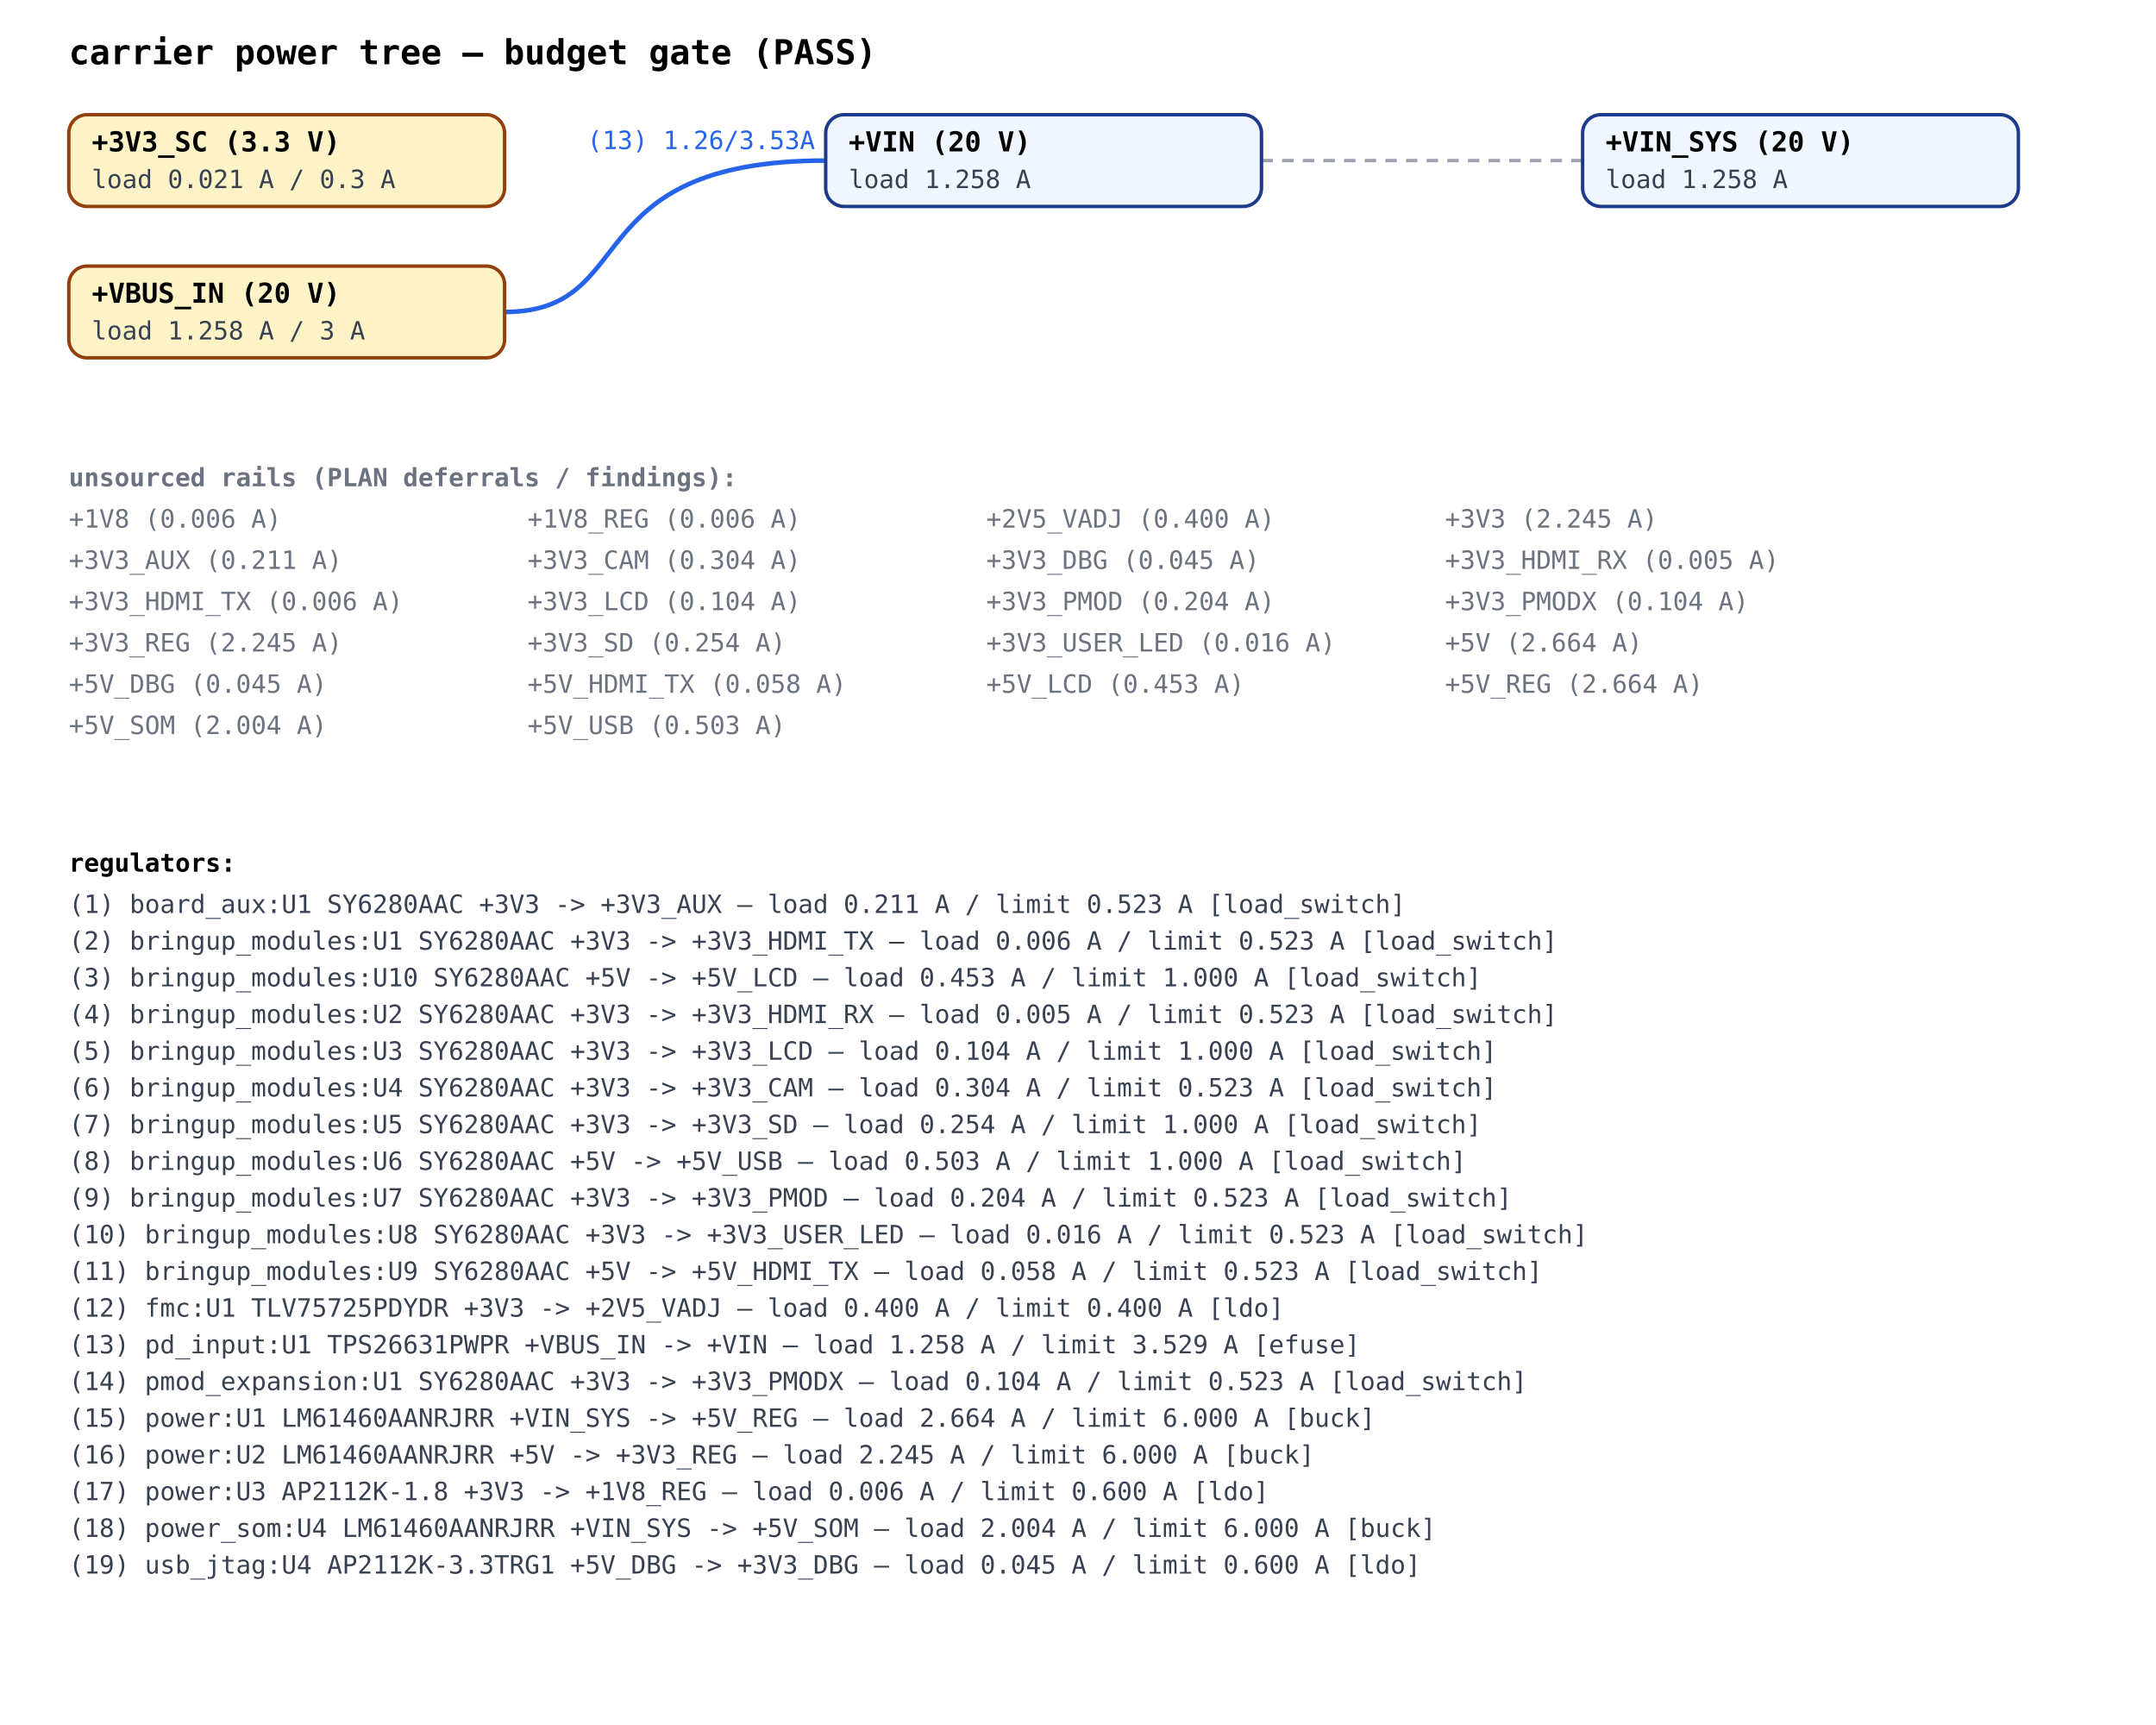
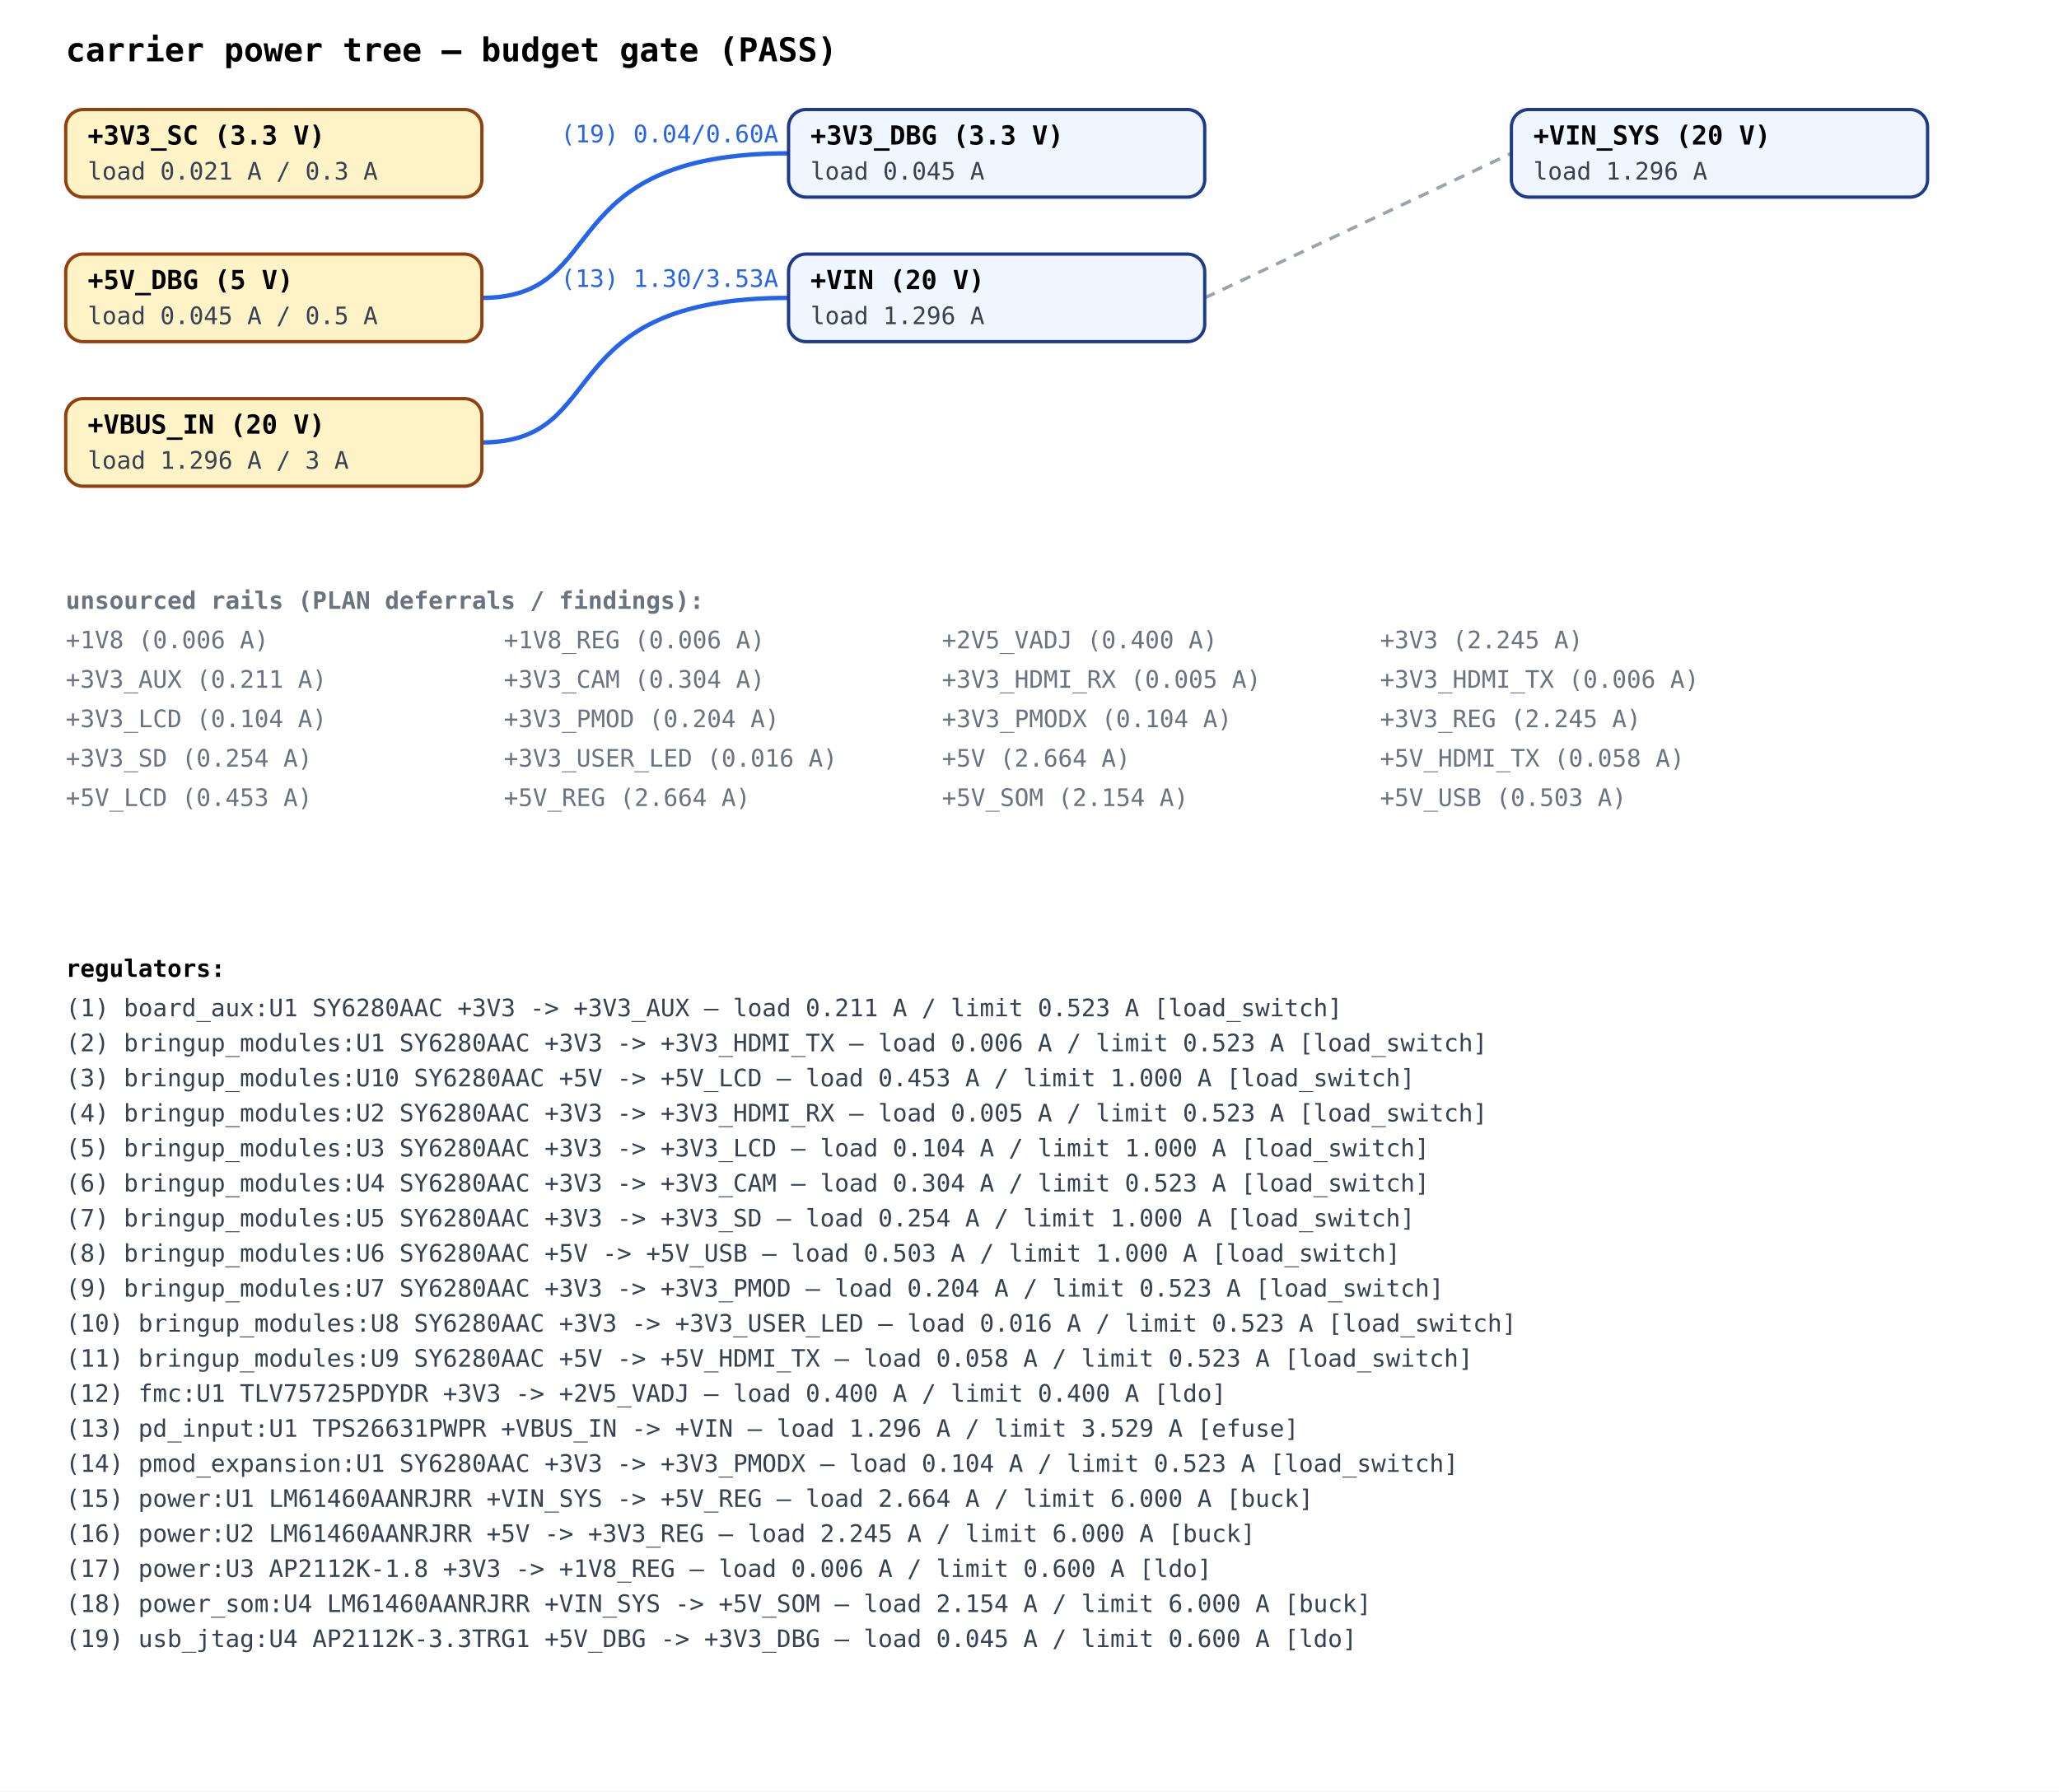
- <svg xmlns="http://www.w3.org/2000/svg" viewBox="0 0 940 752" font-family="ui-monospace, SFMono-Regular, Menlo, monospace" font-size="11">
-   <rect width="940" height="752" fill="white" />
+ <svg xmlns="http://www.w3.org/2000/svg" viewBox="0 0 940 818" font-family="ui-monospace, SFMono-Regular, Menlo, monospace" font-size="11">
+   <rect width="940" height="818" fill="white" />
  <text x="30" y="28" font-size="15" font-weight="bold">carrier power tree — budget gate (PASS)</text>
+   <path d="M220,202 C280,202 250,136 360,136" fill="none" stroke="#2563eb" stroke-width="2" />
+   <rect x="254" y="120" width="105" height="14" fill="white" fill-opacity="0.85" />
+   <text x="256" y="131" fill="#2563eb">(13) 1.30/3.53A</text>
  <path d="M220,136 C280,136 250,70 360,70" fill="none" stroke="#2563eb" stroke-width="2" />
  <rect x="254" y="54" width="105" height="14" fill="white" fill-opacity="0.85" />
-   <text x="256" y="65" fill="#2563eb">(13) 1.26/3.53A</text>
-   <line x1="550" y1="70" x2="690" y2="70" stroke="#9ca3af" stroke-width="1.5" stroke-dasharray="5,4" />
+   <text x="256" y="65" fill="#2563eb">(19) 0.04/0.60A</text>
+   <line x1="550" y1="136" x2="690" y2="70" stroke="#9ca3af" stroke-width="1.5" stroke-dasharray="5,4" />
  <rect x="30" y="50" width="190" height="40" rx="8" fill="#fef3c7" stroke="#92400e" stroke-width="1.5" />
  <text x="40" y="66" font-weight="bold" font-size="12">+3V3_SC (3.3 V)</text>
  <text x="40" y="82" fill="#374151">load 0.021 A / 0.3 A</text>
  <rect x="30" y="116" width="190" height="40" rx="8" fill="#fef3c7" stroke="#92400e" stroke-width="1.5" />
-   <text x="40" y="132" font-weight="bold" font-size="12">+VBUS_IN (20 V)</text>
-   <text x="40" y="148" fill="#374151">load 1.258 A / 3 A</text>
+   <text x="40" y="132" font-weight="bold" font-size="12">+5V_DBG (5 V)</text>
+   <text x="40" y="148" fill="#374151">load 0.045 A / 0.5 A</text>
+   <rect x="30" y="182" width="190" height="40" rx="8" fill="#fef3c7" stroke="#92400e" stroke-width="1.5" />
+   <text x="40" y="198" font-weight="bold" font-size="12">+VBUS_IN (20 V)</text>
+   <text x="40" y="214" fill="#374151">load 1.296 A / 3 A</text>
  <rect x="360" y="50" width="190" height="40" rx="8" fill="#eff6ff" stroke="#1e3a8a" stroke-width="1.5" />
-   <text x="370" y="66" font-weight="bold" font-size="12">+VIN (20 V)</text>
-   <text x="370" y="82" fill="#374151">load 1.258 A</text>
+   <text x="370" y="66" font-weight="bold" font-size="12">+3V3_DBG (3.3 V)</text>
+   <text x="370" y="82" fill="#374151">load 0.045 A</text>
+   <rect x="360" y="116" width="190" height="40" rx="8" fill="#eff6ff" stroke="#1e3a8a" stroke-width="1.5" />
+   <text x="370" y="132" font-weight="bold" font-size="12">+VIN (20 V)</text>
+   <text x="370" y="148" fill="#374151">load 1.296 A</text>
  <rect x="690" y="50" width="190" height="40" rx="8" fill="#eff6ff" stroke="#1e3a8a" stroke-width="1.5" />
  <text x="700" y="66" font-weight="bold" font-size="12">+VIN_SYS (20 V)</text>
-   <text x="700" y="82" fill="#374151">load 1.258 A</text>
-   <text x="30" y="212" font-weight="bold" fill="#6b7280">unsourced rails (PLAN deferrals / findings):</text>
-   <text x="30" y="230" fill="#6b7280">+1V8 (0.006 A)</text>
-   <text x="230" y="230" fill="#6b7280">+1V8_REG (0.006 A)</text>
-   <text x="430" y="230" fill="#6b7280">+2V5_VADJ (0.400 A)</text>
-   <text x="630" y="230" fill="#6b7280">+3V3 (2.245 A)</text>
-   <text x="30" y="248" fill="#6b7280">+3V3_AUX (0.211 A)</text>
-   <text x="230" y="248" fill="#6b7280">+3V3_CAM (0.304 A)</text>
-   <text x="430" y="248" fill="#6b7280">+3V3_DBG (0.045 A)</text>
-   <text x="630" y="248" fill="#6b7280">+3V3_HDMI_RX (0.005 A)</text>
-   <text x="30" y="266" fill="#6b7280">+3V3_HDMI_TX (0.006 A)</text>
-   <text x="230" y="266" fill="#6b7280">+3V3_LCD (0.104 A)</text>
-   <text x="430" y="266" fill="#6b7280">+3V3_PMOD (0.204 A)</text>
-   <text x="630" y="266" fill="#6b7280">+3V3_PMODX (0.104 A)</text>
-   <text x="30" y="284" fill="#6b7280">+3V3_REG (2.245 A)</text>
-   <text x="230" y="284" fill="#6b7280">+3V3_SD (0.254 A)</text>
-   <text x="430" y="284" fill="#6b7280">+3V3_USER_LED (0.016 A)</text>
-   <text x="630" y="284" fill="#6b7280">+5V (2.664 A)</text>
-   <text x="30" y="302" fill="#6b7280">+5V_DBG (0.045 A)</text>
-   <text x="230" y="302" fill="#6b7280">+5V_HDMI_TX (0.058 A)</text>
-   <text x="430" y="302" fill="#6b7280">+5V_LCD (0.453 A)</text>
-   <text x="630" y="302" fill="#6b7280">+5V_REG (2.664 A)</text>
-   <text x="30" y="320" fill="#6b7280">+5V_SOM (2.004 A)</text>
-   <text x="230" y="320" fill="#6b7280">+5V_USB (0.503 A)</text>
-   <text x="30" y="380" font-weight="bold">regulators:</text>
-   <text x="30" y="398" fill="#374151">(1) board_aux:U1 SY6280AAC +3V3 -&gt; +3V3_AUX — load 0.211 A / limit 0.523 A [load_switch]</text>
-   <text x="30" y="414" fill="#374151">(2) bringup_modules:U1 SY6280AAC +3V3 -&gt; +3V3_HDMI_TX — load 0.006 A / limit 0.523 A [load_switch]</text>
-   <text x="30" y="430" fill="#374151">(3) bringup_modules:U10 SY6280AAC +5V -&gt; +5V_LCD — load 0.453 A / limit 1.000 A [load_switch]</text>
-   <text x="30" y="446" fill="#374151">(4) bringup_modules:U2 SY6280AAC +3V3 -&gt; +3V3_HDMI_RX — load 0.005 A / limit 0.523 A [load_switch]</text>
-   <text x="30" y="462" fill="#374151">(5) bringup_modules:U3 SY6280AAC +3V3 -&gt; +3V3_LCD — load 0.104 A / limit 1.000 A [load_switch]</text>
-   <text x="30" y="478" fill="#374151">(6) bringup_modules:U4 SY6280AAC +3V3 -&gt; +3V3_CAM — load 0.304 A / limit 0.523 A [load_switch]</text>
-   <text x="30" y="494" fill="#374151">(7) bringup_modules:U5 SY6280AAC +3V3 -&gt; +3V3_SD — load 0.254 A / limit 1.000 A [load_switch]</text>
-   <text x="30" y="510" fill="#374151">(8) bringup_modules:U6 SY6280AAC +5V -&gt; +5V_USB — load 0.503 A / limit 1.000 A [load_switch]</text>
-   <text x="30" y="526" fill="#374151">(9) bringup_modules:U7 SY6280AAC +3V3 -&gt; +3V3_PMOD — load 0.204 A / limit 0.523 A [load_switch]</text>
-   <text x="30" y="542" fill="#374151">(10) bringup_modules:U8 SY6280AAC +3V3 -&gt; +3V3_USER_LED — load 0.016 A / limit 0.523 A [load_switch]</text>
-   <text x="30" y="558" fill="#374151">(11) bringup_modules:U9 SY6280AAC +5V -&gt; +5V_HDMI_TX — load 0.058 A / limit 0.523 A [load_switch]</text>
-   <text x="30" y="574" fill="#374151">(12) fmc:U1 TLV75725PDYDR +3V3 -&gt; +2V5_VADJ — load 0.400 A / limit 0.400 A [ldo]</text>
-   <text x="30" y="590" fill="#374151">(13) pd_input:U1 TPS26631PWPR +VBUS_IN -&gt; +VIN — load 1.258 A / limit 3.529 A [efuse]</text>
-   <text x="30" y="606" fill="#374151">(14) pmod_expansion:U1 SY6280AAC +3V3 -&gt; +3V3_PMODX — load 0.104 A / limit 0.523 A [load_switch]</text>
-   <text x="30" y="622" fill="#374151">(15) power:U1 LM61460AANRJRR +VIN_SYS -&gt; +5V_REG — load 2.664 A / limit 6.000 A [buck]</text>
-   <text x="30" y="638" fill="#374151">(16) power:U2 LM61460AANRJRR +5V -&gt; +3V3_REG — load 2.245 A / limit 6.000 A [buck]</text>
-   <text x="30" y="654" fill="#374151">(17) power:U3 AP2112K-1.8 +3V3 -&gt; +1V8_REG — load 0.006 A / limit 0.600 A [ldo]</text>
-   <text x="30" y="670" fill="#374151">(18) power_som:U4 LM61460AANRJRR +VIN_SYS -&gt; +5V_SOM — load 2.004 A / limit 6.000 A [buck]</text>
-   <text x="30" y="686" fill="#374151">(19) usb_jtag:U4 AP2112K-3.3TRG1 +5V_DBG -&gt; +3V3_DBG — load 0.045 A / limit 0.600 A [ldo]</text>
+   <text x="700" y="82" fill="#374151">load 1.296 A</text>
+   <text x="30" y="278" font-weight="bold" fill="#6b7280">unsourced rails (PLAN deferrals / findings):</text>
+   <text x="30" y="296" fill="#6b7280">+1V8 (0.006 A)</text>
+   <text x="230" y="296" fill="#6b7280">+1V8_REG (0.006 A)</text>
+   <text x="430" y="296" fill="#6b7280">+2V5_VADJ (0.400 A)</text>
+   <text x="630" y="296" fill="#6b7280">+3V3 (2.245 A)</text>
+   <text x="30" y="314" fill="#6b7280">+3V3_AUX (0.211 A)</text>
+   <text x="230" y="314" fill="#6b7280">+3V3_CAM (0.304 A)</text>
+   <text x="430" y="314" fill="#6b7280">+3V3_HDMI_RX (0.005 A)</text>
+   <text x="630" y="314" fill="#6b7280">+3V3_HDMI_TX (0.006 A)</text>
+   <text x="30" y="332" fill="#6b7280">+3V3_LCD (0.104 A)</text>
+   <text x="230" y="332" fill="#6b7280">+3V3_PMOD (0.204 A)</text>
+   <text x="430" y="332" fill="#6b7280">+3V3_PMODX (0.104 A)</text>
+   <text x="630" y="332" fill="#6b7280">+3V3_REG (2.245 A)</text>
+   <text x="30" y="350" fill="#6b7280">+3V3_SD (0.254 A)</text>
+   <text x="230" y="350" fill="#6b7280">+3V3_USER_LED (0.016 A)</text>
+   <text x="430" y="350" fill="#6b7280">+5V (2.664 A)</text>
+   <text x="630" y="350" fill="#6b7280">+5V_HDMI_TX (0.058 A)</text>
+   <text x="30" y="368" fill="#6b7280">+5V_LCD (0.453 A)</text>
+   <text x="230" y="368" fill="#6b7280">+5V_REG (2.664 A)</text>
+   <text x="430" y="368" fill="#6b7280">+5V_SOM (2.154 A)</text>
+   <text x="630" y="368" fill="#6b7280">+5V_USB (0.503 A)</text>
+   <text x="30" y="446" font-weight="bold">regulators:</text>
+   <text x="30" y="464" fill="#374151">(1) board_aux:U1 SY6280AAC +3V3 -&gt; +3V3_AUX — load 0.211 A / limit 0.523 A [load_switch]</text>
+   <text x="30" y="480" fill="#374151">(2) bringup_modules:U1 SY6280AAC +3V3 -&gt; +3V3_HDMI_TX — load 0.006 A / limit 0.523 A [load_switch]</text>
+   <text x="30" y="496" fill="#374151">(3) bringup_modules:U10 SY6280AAC +5V -&gt; +5V_LCD — load 0.453 A / limit 1.000 A [load_switch]</text>
+   <text x="30" y="512" fill="#374151">(4) bringup_modules:U2 SY6280AAC +3V3 -&gt; +3V3_HDMI_RX — load 0.005 A / limit 0.523 A [load_switch]</text>
+   <text x="30" y="528" fill="#374151">(5) bringup_modules:U3 SY6280AAC +3V3 -&gt; +3V3_LCD — load 0.104 A / limit 1.000 A [load_switch]</text>
+   <text x="30" y="544" fill="#374151">(6) bringup_modules:U4 SY6280AAC +3V3 -&gt; +3V3_CAM — load 0.304 A / limit 0.523 A [load_switch]</text>
+   <text x="30" y="560" fill="#374151">(7) bringup_modules:U5 SY6280AAC +3V3 -&gt; +3V3_SD — load 0.254 A / limit 1.000 A [load_switch]</text>
+   <text x="30" y="576" fill="#374151">(8) bringup_modules:U6 SY6280AAC +5V -&gt; +5V_USB — load 0.503 A / limit 1.000 A [load_switch]</text>
+   <text x="30" y="592" fill="#374151">(9) bringup_modules:U7 SY6280AAC +3V3 -&gt; +3V3_PMOD — load 0.204 A / limit 0.523 A [load_switch]</text>
+   <text x="30" y="608" fill="#374151">(10) bringup_modules:U8 SY6280AAC +3V3 -&gt; +3V3_USER_LED — load 0.016 A / limit 0.523 A [load_switch]</text>
+   <text x="30" y="624" fill="#374151">(11) bringup_modules:U9 SY6280AAC +5V -&gt; +5V_HDMI_TX — load 0.058 A / limit 0.523 A [load_switch]</text>
+   <text x="30" y="640" fill="#374151">(12) fmc:U1 TLV75725PDYDR +3V3 -&gt; +2V5_VADJ — load 0.400 A / limit 0.400 A [ldo]</text>
+   <text x="30" y="656" fill="#374151">(13) pd_input:U1 TPS26631PWPR +VBUS_IN -&gt; +VIN — load 1.296 A / limit 3.529 A [efuse]</text>
+   <text x="30" y="672" fill="#374151">(14) pmod_expansion:U1 SY6280AAC +3V3 -&gt; +3V3_PMODX — load 0.104 A / limit 0.523 A [load_switch]</text>
+   <text x="30" y="688" fill="#374151">(15) power:U1 LM61460AANRJRR +VIN_SYS -&gt; +5V_REG — load 2.664 A / limit 6.000 A [buck]</text>
+   <text x="30" y="704" fill="#374151">(16) power:U2 LM61460AANRJRR +5V -&gt; +3V3_REG — load 2.245 A / limit 6.000 A [buck]</text>
+   <text x="30" y="720" fill="#374151">(17) power:U3 AP2112K-1.8 +3V3 -&gt; +1V8_REG — load 0.006 A / limit 0.600 A [ldo]</text>
+   <text x="30" y="736" fill="#374151">(18) power_som:U4 LM61460AANRJRR +VIN_SYS -&gt; +5V_SOM — load 2.154 A / limit 6.000 A [buck]</text>
+   <text x="30" y="752" fill="#374151">(19) usb_jtag:U4 AP2112K-3.3TRG1 +5V_DBG -&gt; +3V3_DBG — load 0.045 A / limit 0.600 A [ldo]</text>
</svg>
